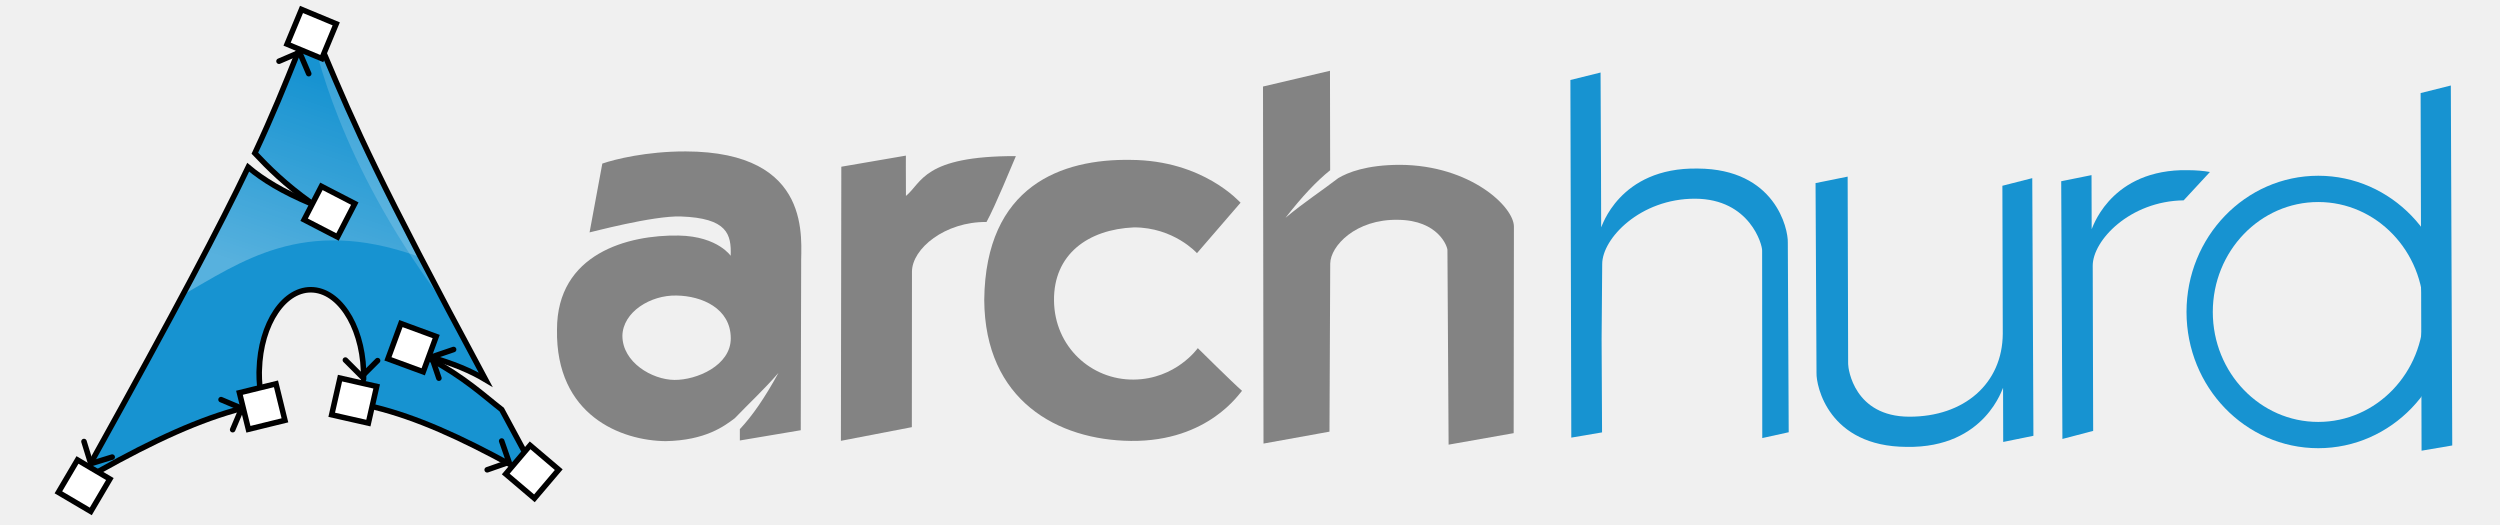
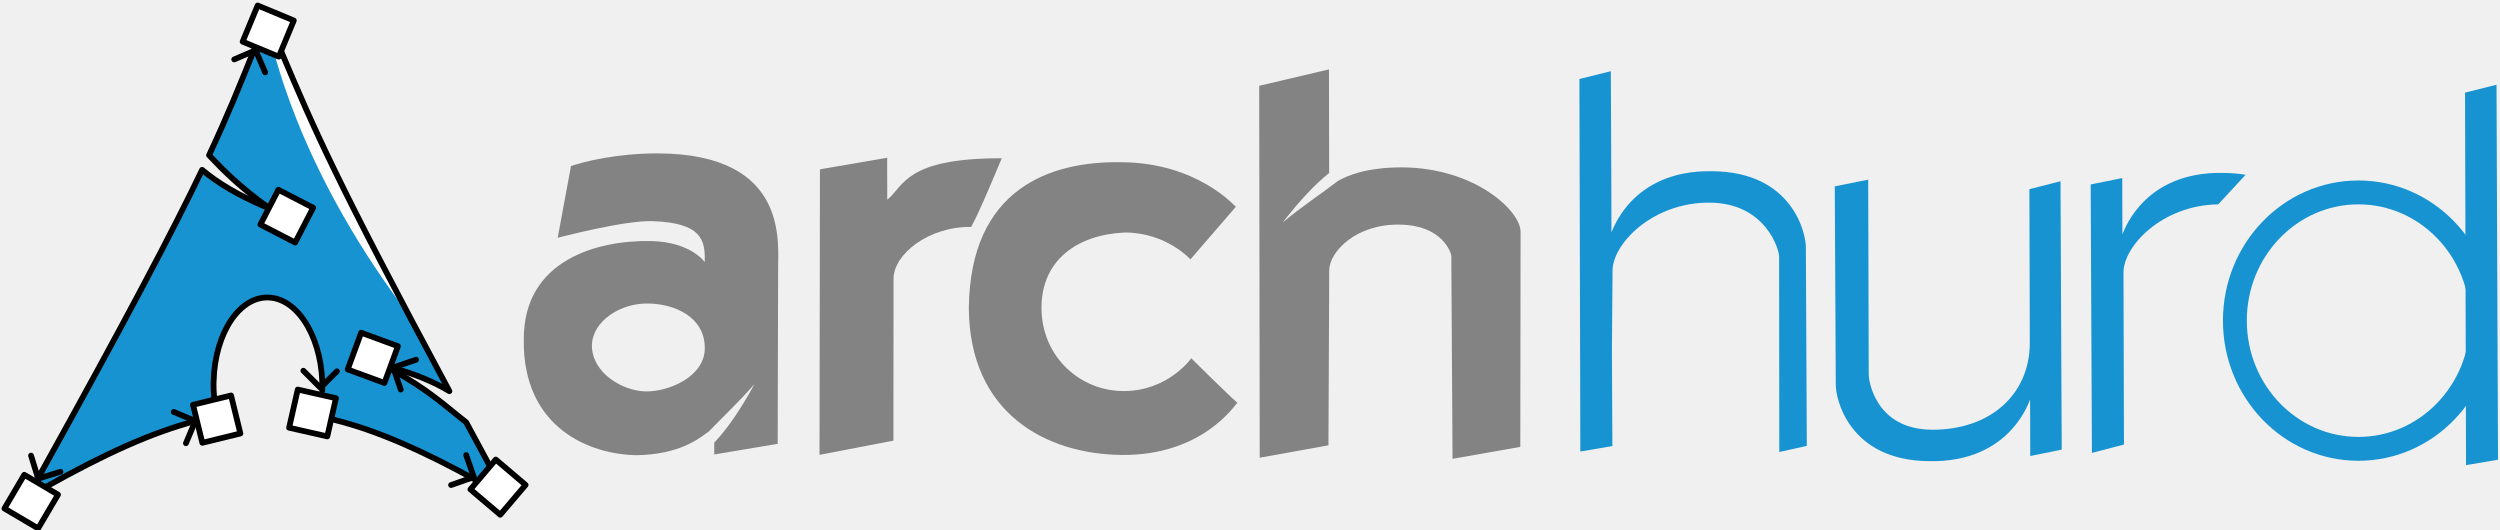
- <svg xmlns="http://www.w3.org/2000/svg" height="126" width="600">
-   <linearGradient id="a" gradientTransform="matrix(-.2289492 0 0 .2289364 198.4152 68.52471)" gradientUnits="userSpaceOnUse" x1="541.335" x2="606.912" y1="104.507" y2="303.14">
+ <svg xmlns="http://www.w3.org/2000/svg" height="122" viewBox="0 0 576 122" width="576">
+   <linearGradient id="a" gradientUnits="userSpaceOnUse" x1="528.335" x2="593.912" y1="29.507" y2="228.14">
    <stop offset="0" stop-color="#fff" stop-opacity="0" />
    <stop offset="1" stop-color="#fff" stop-opacity=".275" />
  </linearGradient>
-   <g fill="#838383" fill-rule="evenodd" transform="matrix(.6397775 0 0 .6397775 -53.03593 -161.4106)">
-     <path d="m339.969 309.094c-14.471-.024-26.481 2.944-31.125 4.562l-4.781 25.812c-.012.095 23.795-6.349 34.281-5.969 17.362.624 18.959 6.635 18.656 14.75.296.475-4.479-7.332-19.5-7.594-18.95-.327-45.693 6.709-45.656 35.312-.511 32.174 24.034 41.639 40.75 41.812 15.028-.274 22.078-5.691 25.938-8.594 5.071-5.302 10.873-10.634 16.406-17.031-5.236 9.513-9.775 16.09-14.5 21.125v4.25l22.844-3.844.156-62.094c-.231-8.788 5.041-42.418-43.469-42.5zm-3.281 54.062c9.469.13 20.328 4.797 20.344 16.031.049 10.218-12.8 15.712-21.156 15.625-8.36-.087-19.451-6.57-19.5-16.531.16-8.904 10.46-15.354 20.312-15.125z" />
-     <path d="m398.501 314.831-.155 102.827 26.612-5.127.045-58.302c.006-8.681 12.406-18.825 27.963-18.663 3.302-5.974 9.509-21.242 11.021-24.715-34.756-.083-35.199 9.99-41.244 14.945-.063-9.453-.021-15.127-.021-15.127z" />
-     <path d="m548.269 328.331c-.257-.121-13.879-15.934-41.266-16.059-25.652-.426-54.426 9.519-54.886 52.533.225 37.819 27.64 52.598 55.031 52.886 29.313.305 40.977-18.329 41.676-18.791-3.498-3.032-16.598-16.013-16.598-16.013s-8.182 11.651-24.058 11.799c-15.879.151-29.682-12.273-29.878-29.609-.203-17.336 12.689-26.728 29.997-27.487 14.985-.003 23.63 9.673 23.63 9.673z" />
-     <path d="m581.812 278.844-25.125 5.906.188 133.938 24.75-4.469.281-63.031c.053-6.609 9.561-16.759 25.438-16.438 15.18.158 18.572 10.118 18.531 11.375l.438 72.969 24.406-4.312.094-77.375c.161-7.445-16.308-23.17-42.781-23.281-12.581.02-19.548 2.868-23.094 4.969-6.067 4.686-13 9.175-19.812 14.906 6.298-8.091 11.586-13.685 16.75-17.844z" />
+   <path d="m151.468 35.341c-9.258-.016-16.942 1.883-19.913 2.919l-3.059 16.514c-.007.061 15.224-4.062 21.933-3.819 11.107.399 12.13 4.245 11.936 9.437.189.304-2.866-4.691-12.476-4.858-12.124-.21-29.233 4.292-29.21 22.592-.327 20.584 15.376 26.639 26.071 26.75 9.615-.175 14.125-3.641 16.594-5.498 3.245-3.392 6.957-6.803 10.497-10.896-3.35 6.086-6.254 10.294-9.277 13.515v2.719l14.615-2.459.1-39.726c-.148-5.622 3.225-27.138-27.811-27.19zm-2.099 34.588c6.058.083 13.005 3.069 13.016 10.256.031 6.537-8.19 10.052-13.536 9.997-5.348-.056-12.444-4.204-12.475-10.577.102-5.697 6.691-9.823 12.995-9.676z" fill="#838383" />
+   <path d="m188.916 39.011-.099 65.787 17.026-3.28.028-37.301c.004-5.553 7.937-12.043 17.89-11.94 2.113-3.822 6.084-13.59 7.051-15.812-22.236-.053-22.519 6.392-26.387 9.562-.04-6.048-.013-9.678-.013-9.678z" fill="#838383" />
+   <path d="m284.734 47.648c-.164-.077-8.88-10.194-26.401-10.274-16.412-.273-34.821 6.09-35.115 33.609.143 24.196 17.683 33.651 35.208 33.836 18.753.194 26.215-11.727 26.663-12.023-2.238-1.94-10.619-10.245-10.619-10.245s-5.235 7.455-15.392 7.549c-10.159.097-18.99-7.852-19.115-18.943-.13-11.091 8.118-17.1 19.192-17.585 9.586-.002 15.117 6.188 15.117 6.188z" fill="#838383" />
+   <path d="m306.195 15.987-16.075 3.779.12 85.69 15.835-2.859.18-40.326c.033-4.228 6.117-10.722 16.274-10.516 9.712.101 11.882 6.473 11.856 7.277l.28 46.684 15.614-2.759.06-49.503c.103-4.763-10.434-14.823-27.37-14.895-8.049.013-12.507 1.836-14.775 3.179-3.881 2.998-8.317 5.871-12.676 9.537 4.03-5.176 7.412-8.755 10.717-11.416z" fill="#838383" />
+   <path d="m61.211 4.368c-4.917 12.056-7.883 19.941-13.357 31.638 3.356 3.558 7.477 7.702 14.168 12.382-7.194-2.96-12.101-5.932-15.768-9.016-7.006 14.62-17.983 35.445-40.259 75.471 17.508-10.108 31.08-16.34 43.728-18.717-.543-2.336-.851-4.863-.83-7.5l.02-.561c.278-11.217 6.113-19.843 13.025-19.257 6.913.586 12.285 10.159 12.008 21.376-.053 2.111-.291 4.142-.707 6.025 12.512 2.447 25.938 8.663 43.21 18.634-3.406-6.27-6.446-11.922-9.348-17.305-4.573-3.544-9.342-8.156-19.071-13.15 6.687 1.738 11.475 3.743 15.207 5.983-29.515-54.95-31.905-62.252-42.026-86.003z" fill="#1793d1" />
+   <path d="m92.316 70.023c-23.944-32.498-29.494-58.691-30.9-64.945 12.773 29.46 12.685 29.821 30.9 64.945z" fill="#fff" />
+   <path d="m61.419 4.867c-.61 1.499-1.202 2.957-1.766 4.341-.628 1.544-1.234 3.021-1.828 4.467-.594 1.445-1.182 2.845-1.766 4.237-.583 1.393-1.168 2.77-1.765 4.155-.598 1.385-1.214 2.773-1.849 4.197-.635 1.423-1.297 2.896-1.994 4.404-.698 1.507-1.419 3.057-2.202 4.694-.107.223-.225.482-.333.707 3.346 3.544 7.454 7.666 14.106 12.319-7.172-2.951-12.063-5.922-15.726-8.995-.192.391-.363.741-.561 1.142-.691 1.402-1.453 2.915-2.223 4.446-.032.064-.051.122-.083.187-.195.387-.36.724-.561 1.121-.03.061-.073.126-.104.187-3.183 6.385-7.117 14.011-12.173 23.475 14.002-7.893 29.114-19.268 56.546-9.473-1.376-2.607-2.634-5.035-3.822-7.333-1.189-2.299-2.299-4.467-3.324-6.502-1.025-2.036-1.98-3.937-2.867-5.755-.887-1.817-1.699-3.548-2.472-5.193s-1.497-3.218-2.181-4.737c-.684-1.518-1.333-2.988-1.953-4.424-.62-1.437-1.206-2.838-1.787-4.238-.58-1.401-1.158-2.787-1.724-4.197-.189-.471-.392-.957-.581-1.433-1.561-3.661-3.156-7.452-5.007-11.799z" fill="url(#a)" />
+   <g fill="none">
+     <path d="m89.932 84.577c5.866 1.636 10.186 3.495 13.615 5.554-26.146-48.679-31.006-59.965-38.811-78.419" stroke="#000" stroke-linecap="round" stroke-linejoin="round" stroke-width="1.33" />
+     <path d="m112.924 107.522c-1.923-3.561-3.744-6.942-5.513-10.224-4.338-3.362-8.852-7.685-17.608-12.382" stroke="#000" stroke-linecap="round" stroke-linejoin="round" stroke-width="1.33" />
+     <path d="m77.027 96.739c9.834 2.431 20.378 7.119 32.991 14.059" stroke="#000" stroke-linecap="round" stroke-linejoin="round" stroke-width="1.33" />
+     <path d="m49.341 91.619c-.099-1.055-.147-2.134-.138-3.233l.021-.561c.277-11.217 6.112-19.843 13.025-19.257 6.912.586 12.285 10.159 12.007 21.376-.001.022-.002.043-.002.065" stroke="#000" stroke-linecap="round" stroke-linejoin="round" stroke-width="1.33" />
+     <path d="m10.607 112.154c13.374-7.5 24.433-12.565 34.677-15.207" stroke="#000" stroke-linecap="round" stroke-linejoin="round" stroke-width="1.33" />
+     <path d="m61.641 47.86c-6.819-2.865-11.528-5.744-15.077-8.728-6.735 14.055-17.14 33.845-37.726 70.915" stroke="#000" stroke-linecap="round" stroke-linejoin="round" stroke-width="1.33" />
+     <path d="m58.613 11.314c-3.38 8.387-6.136 15.237-10.449 24.452 3.25 3.445 7.215 7.438 13.535 11.936" stroke="#000" stroke-linecap="round" stroke-linejoin="round" stroke-width="1.33" />
+     <path d="m69.893 85.415 3.93 3.93 3.8-3.799" stroke="#000" stroke-linecap="round" stroke-linejoin="round" stroke-width="1.33" />
+     <path d="m103.926 111.751 5.249-1.831-1.77-5.073" stroke="#000" stroke-linecap="round" stroke-linejoin="round" stroke-width="1.33" />
+     <path d="m95.865 82.881-5.261 1.791 1.731 5.087" stroke="#000" stroke-linecap="round" stroke-linejoin="round" stroke-width="1.33" />
+     <path d="m42.838 102.122 2.162-5.121-4.949-2.09" stroke="#000" stroke-linecap="round" stroke-linejoin="round" stroke-width="1.33" />
+     <path d="m7.156 104.967 1.633 5.313 5.136-1.578" stroke="#000" stroke-linecap="round" stroke-linejoin="round" stroke-width="1.33" />
+     <path d="m61.094 16.681-2.192-5.109-4.938 2.119" stroke="#000" stroke-linecap="round" stroke-linejoin="round" stroke-width="1.33" />
  </g>
-   <g transform="translate(0 -74)">
-     <g fill-rule="evenodd">
-       <path d="m74.211 79.368c-4.917 12.056-7.883 19.941-13.358 31.638 3.357 3.558 7.477 7.701 14.168 12.381-7.193-2.96-12.1-5.932-15.767-9.016-7.006 14.62-17.984 35.446-40.26 75.471 17.508-10.108 31.08-16.339 43.729-18.717-.543-2.336-.852-4.863-.831-7.499l.021-.561c.278-11.217 6.113-19.843 13.025-19.257 6.912.586 12.285 10.159 12.007 21.376-.052 2.111-.29 4.141-.706 6.024 12.511 2.447 25.938 8.663 43.209 18.634-3.406-6.27-6.445-11.922-9.348-17.305-4.572-3.544-9.342-8.156-19.07-13.15 6.687 1.738 11.474 3.742 15.206 5.983-29.514-54.95-31.904-62.252-42.025-86.003z" fill="#1793d1" />
-       <path d="m105.316 145.023c-23.944-32.499-29.494-58.692-30.9-64.945 12.772 29.46 12.685 29.821 30.9 64.945z" fill="#fff" fill-opacity=".166" />
-       <path d="m74.419 79.867c-.61 1.499-1.202 2.957-1.766 4.342-.629 1.544-1.234 3.021-1.828 4.466-.594 1.445-1.182 2.846-1.766 4.238-.584 1.392-1.168 2.77-1.766 4.155-.597 1.385-1.214 2.773-1.849 4.196-.635 1.423-1.297 2.897-1.994 4.404-.697 1.508-1.419 3.057-2.202 4.695-.106.222-.224.481-.332.706 3.346 3.544 7.454 7.667 14.105 12.319-7.171-2.951-12.062-5.921-15.726-8.995-.192.392-.363.741-.561 1.143-.691 1.402-1.453 2.914-2.223 4.446-.032.065-.051.122-.083.187-.195.388-.36.725-.561 1.122-.03.061-.073.126-.104.187-3.183 6.385-7.117 14.011-12.173 23.474 14.002-7.893 29.115-19.268 56.546-9.473-1.376-2.607-2.634-5.035-3.822-7.333-1.188-2.298-2.299-4.467-3.324-6.502-1.025-2.035-1.98-3.937-2.867-5.754-.887-1.818-1.699-3.548-2.472-5.193-.773-1.645-1.497-3.218-2.181-4.736-.684-1.518-1.333-2.988-1.953-4.425-.62-1.437-1.206-2.837-1.787-4.238-.58-1.401-1.159-2.787-1.724-4.196-.189-.471-.392-.958-.582-1.433-1.56-3.661-3.156-7.452-5.006-11.799z" fill="url(#a)" />
-     </g>
-     <g fill="none" stroke="#000" stroke-miterlimit="6.1" stroke-width="1.33">
-       <g stroke-linecap="round">
-         <path d="m102.932 159.577c5.866 1.636 10.186 3.496 13.615 5.554-26.146-48.679-31.005-59.965-38.811-78.419" />
-         <path d="m125.924 182.522c-1.923-3.561-3.744-6.942-5.513-10.224-4.337-3.362-8.852-7.685-17.608-12.383" />
-         <path d="m90.027 171.739c9.834 2.431 20.378 7.119 32.991 14.058" />
-         <path d="m62.341 166.619c-.099-1.054-.147-2.134-.139-3.232l.021-.561c.278-11.217 6.113-19.843 13.025-19.257 6.912.586 12.285 10.159 12.007 21.376-.001.021-.001.043-.001.065" />
-         <path d="m23.607 187.154c13.374-7.499 24.433-12.564 34.677-15.206" />
-         <path d="m74.641 122.86c-6.819-2.865-11.528-5.744-15.076-8.728-6.736 14.055-17.141 33.845-37.727 70.915" />
-       </g>
-       <path d="m71.613 86.314c-3.38 8.387-6.136 15.237-10.449 24.453 3.25 3.445 7.215 7.438 13.535 11.935" />
-     </g>
-     <g style="fill:none;stroke:#000;stroke-width:1.33;stroke-linecap:round;stroke-linejoin:round;stroke-miterlimit:6.1">
-       <path d="m82.893 160.415 3.93 3.93 3.799-3.799" />
-       <path d="m116.926 186.751 5.248-1.831-1.77-5.073" />
-       <path d="m108.865 157.881-5.262 1.791 1.732 5.087" />
-       <path d="m55.838 177.122 2.163-5.121-4.95-2.091" />
-       <path d="m20.156 179.967 1.633 5.313 5.136-1.579" />
-       <path d="m74.094 91.681-2.191-5.108-4.938 2.118" />
-     </g>
-     <g>
-       <g fill="#1793d1" fill-rule="evenodd">
-         <path d="m384.135 91.407-7.239 1.792.215 85.829 7.382-1.254-.107-22.326.143-18.062c-.015-6.137 9.119-15.735 22.29-15.696 13.174.041 16.164 11.122 16.091 12.435l.036 45.011 6.343-1.398-.215-45.548c.101-3.236-2.968-17.635-21.609-17.739-19.048-.331-23.122 14.392-23.186 14.084l-.036-12.901z" />
-         <path d="m488.019 178.591-7.251 1.479-.034-12.95c-.001-.556-3.984 14.467-23.181 14.133-18.642-.104-21.691-14.536-21.591-17.771l-.23-45.539 7.704-1.555.119 44.981c.003 1.228 1.474 12.597 14.648 12.638 13.171.038 22.399-7.931 22.464-19.933l-.094-35.49 7.171-1.83z" />
-         <path d="m523.432 114.844c-17.689.577-21.429 14.658-21.43 14.12l-.036-12.937-7.275 1.469.287 61.854 7.382-1.935-.107-39.635c-.015-6.067 8.894-15.519 21.825-15.696l6.307-6.809c-1.583-.279-3.305-.42-5.196-.43-.6-.01-1.185-.019-1.756 0z" />
-       </g>
-       <g transform="matrix(1.146773 0 0 1.146773 -104.139 -352.3224)">
-         <ellipse cx="575.982" cy="437.049" rx="24.821" ry="25.76" style="fill:none;stroke:#1793d1;stroke-linecap:round;stroke-linejoin:round;stroke-miterlimit:10;stroke-width:5.5" />
-         <path d="m597.404 391.236 6.322-1.582.299 75.333-6.423 1.094z" fill="#1793d1" fill-rule="evenodd" />
-       </g>
-     </g>
-     <g fill="#fff" fill-rule="evenodd" stroke="#000" stroke-miterlimit="6.1" stroke-width="1.33">
-       <path d="m123.057 70.012h9.022v9.022h-9.022z" transform="matrix(.8882176 .4594229 -.4594229 .8882176 0 0)" />
-       <path d="m142.618 109.165h9.022v9.022h-9.022z" transform="matrix(.9386409 .3448961 -.3448961 .9386409 0 0)" />
-       <path d="m96.088 42.657h9.022v9.022h-9.022z" transform="matrix(.9234413 .3837397 -.3837397 .9234413 0 0)" />
-       <path d="m109.621 149.425h9.022v9.022h-9.022z" transform="matrix(.8615765 .5076278 -.5076278 .8615765 0 0)" />
-       <path d="m55.507-223.084h9.022v9.022h-9.022z" transform="matrix(-.6473587 .7621855 -.7621855 -.6473587 0 0)" />
-       <path d="m177.109-24.775h9.022v9.022h-9.022z" transform="matrix(.2381079 .9712387 -.9712387 .2381079 0 0)" />
-       <path d="m142.628-125.034h9.022v9.022h-9.022z" transform="matrix(-.2211119 .9752484 -.9752484 -.2211119 0 0)" />
-     </g>
-   </g>
+   <path d="m371.135 16.407-7.239 1.792.215 85.829 7.383-1.255-.108-22.326.144-18.062c-.016-6.136 9.119-15.734 22.29-15.696 13.174.041 16.164 11.122 16.091 12.435l.035 45.011 6.343-1.397-.215-45.549c.101-3.235-2.967-17.635-21.609-17.739-19.048-.331-23.122 14.392-23.186 14.084l-.036-12.901z" fill="#1793d1" />
+   <path d="m475.019 103.591-7.251 1.479-.034-12.949c-.001-.557-3.984 14.466-23.182 14.132-18.641-.103-21.691-14.535-21.59-17.771l-.23-45.539 7.704-1.555.119 44.981c.003 1.228 1.474 12.597 14.648 12.638 13.171.038 22.398-7.932 22.464-19.933l-.094-35.49 7.17-1.83z" fill="#1793d1" />
+   <path d="m510.432 39.844c-17.689.577-21.428 14.659-21.43 14.12l-.036-12.937-7.274 1.469.286 61.854 7.383-1.935-.108-39.635c-.015-6.067 8.895-15.52 21.825-15.697l6.307-6.809c-1.583-.279-3.305-.419-5.196-.43-.6-.01-1.186-.018-1.756 0z" fill="#1793d1" />
+   <path d="m571.846 73.873c0 16.315-12.744 29.541-28.464 29.541-15.721 0-28.465-13.226-28.465-29.541 0-16.314 12.744-29.54 28.465-29.54 15.72 0 28.464 13.226 28.464 29.54z" fill="none" stroke="#1793d1" stroke-linecap="round" stroke-linejoin="round" stroke-width="5.5" />
+   <path d="m567.947 21.337 7.25-1.815.344 86.39-7.367 1.254z" fill="#1793d1" />
+   <path d="m64.136 43.721 8.014 4.145-4.145 8.013-8.014-4.145z" fill="#fff" stroke="#000" stroke-linecap="round" stroke-linejoin="round" stroke-width="1.33" />
+   <path d="m83.216 76.655 8.469 3.111-3.112 8.469-8.468-3.112z" fill="#fff" stroke="#000" stroke-linecap="round" stroke-linejoin="round" stroke-width="1.33" />
+   <path d="m59.363 1.264 8.331 3.462-3.462 8.331-8.331-3.462z" fill="#fff" stroke="#000" stroke-linecap="round" stroke-linejoin="round" stroke-width="1.33" />
+   <path d="m5.595 109.388 7.773 4.579-4.58 7.773-7.772-4.579z" fill="#fff" stroke="#000" stroke-linecap="round" stroke-linejoin="round" stroke-width="1.33" />
+   <path d="m121.099 111.722-5.841 6.876-6.876-5.84 5.841-6.876z" fill="#fff" stroke="#000" stroke-linecap="round" stroke-linejoin="round" stroke-width="1.33" />
+   <path d="m53.233 91.116 2.149 8.762-8.763 2.148-2.148-8.762z" fill="#fff" stroke="#000" stroke-linecap="round" stroke-linejoin="round" stroke-width="1.33" />
+   <path d="m77.402 91.744-1.994 8.799-8.799-1.995 1.995-8.798z" fill="#fff" stroke="#000" stroke-linecap="round" stroke-linejoin="round" stroke-width="1.33" />
</svg>
